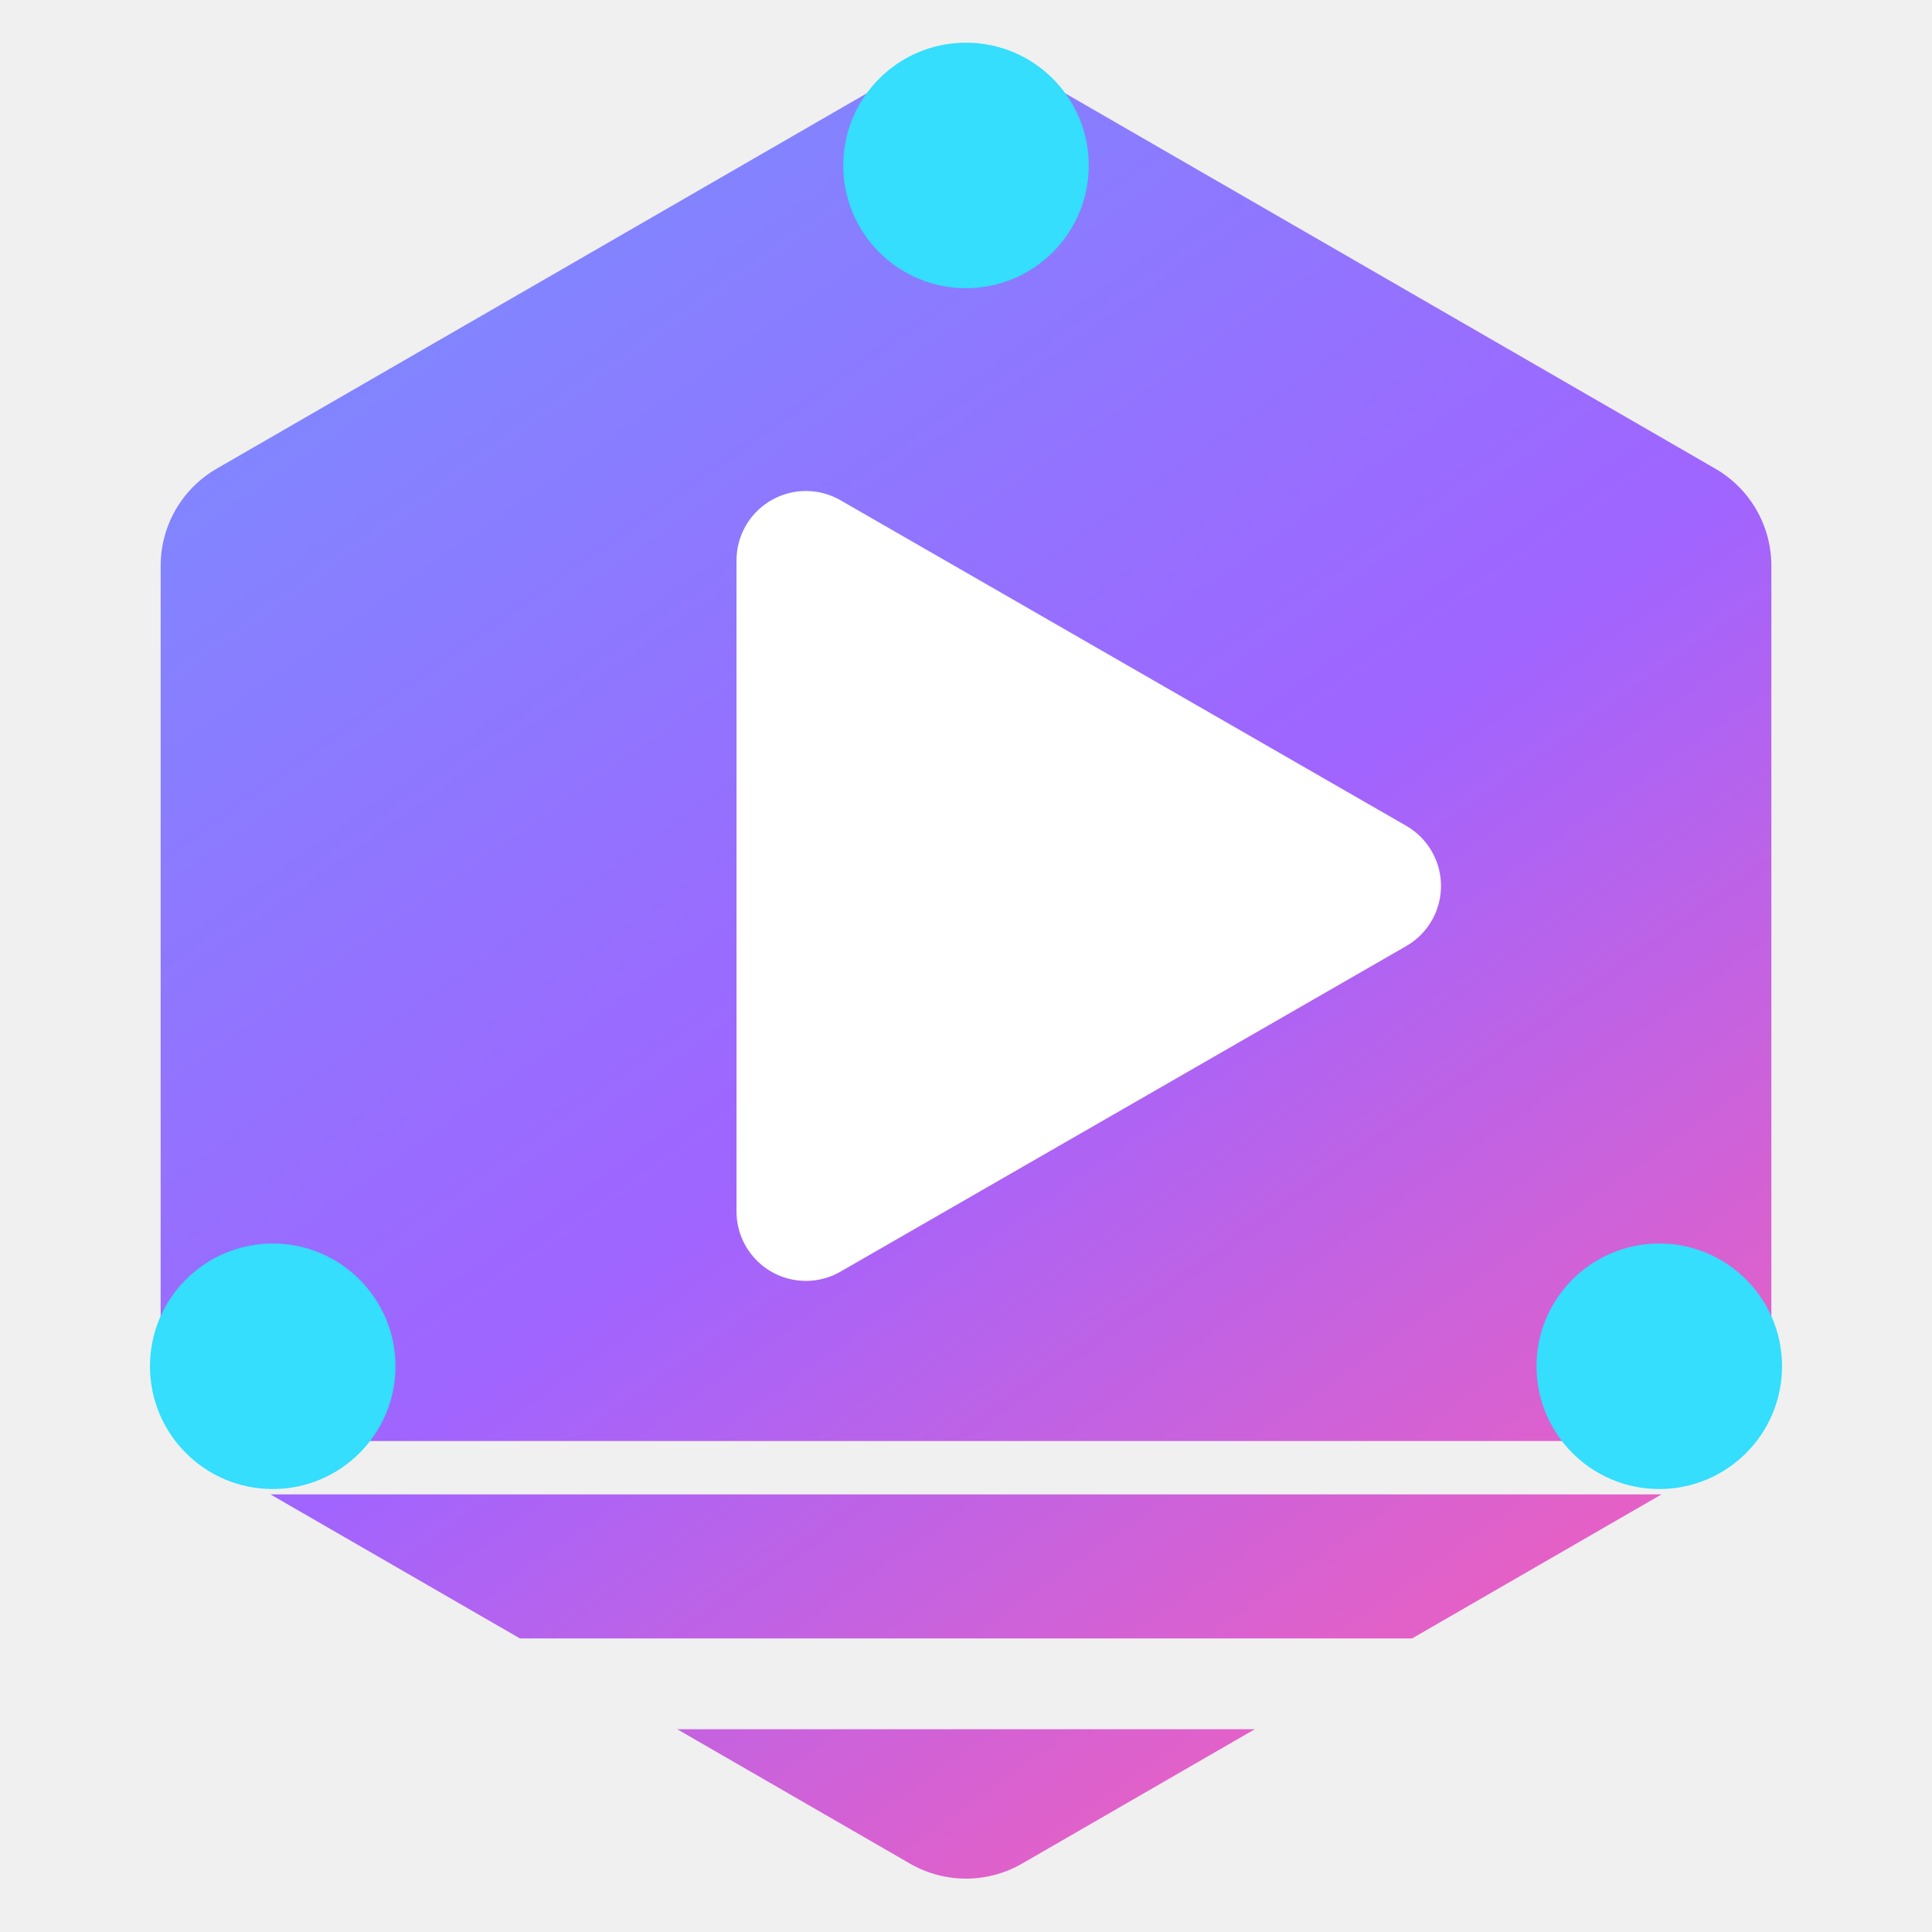
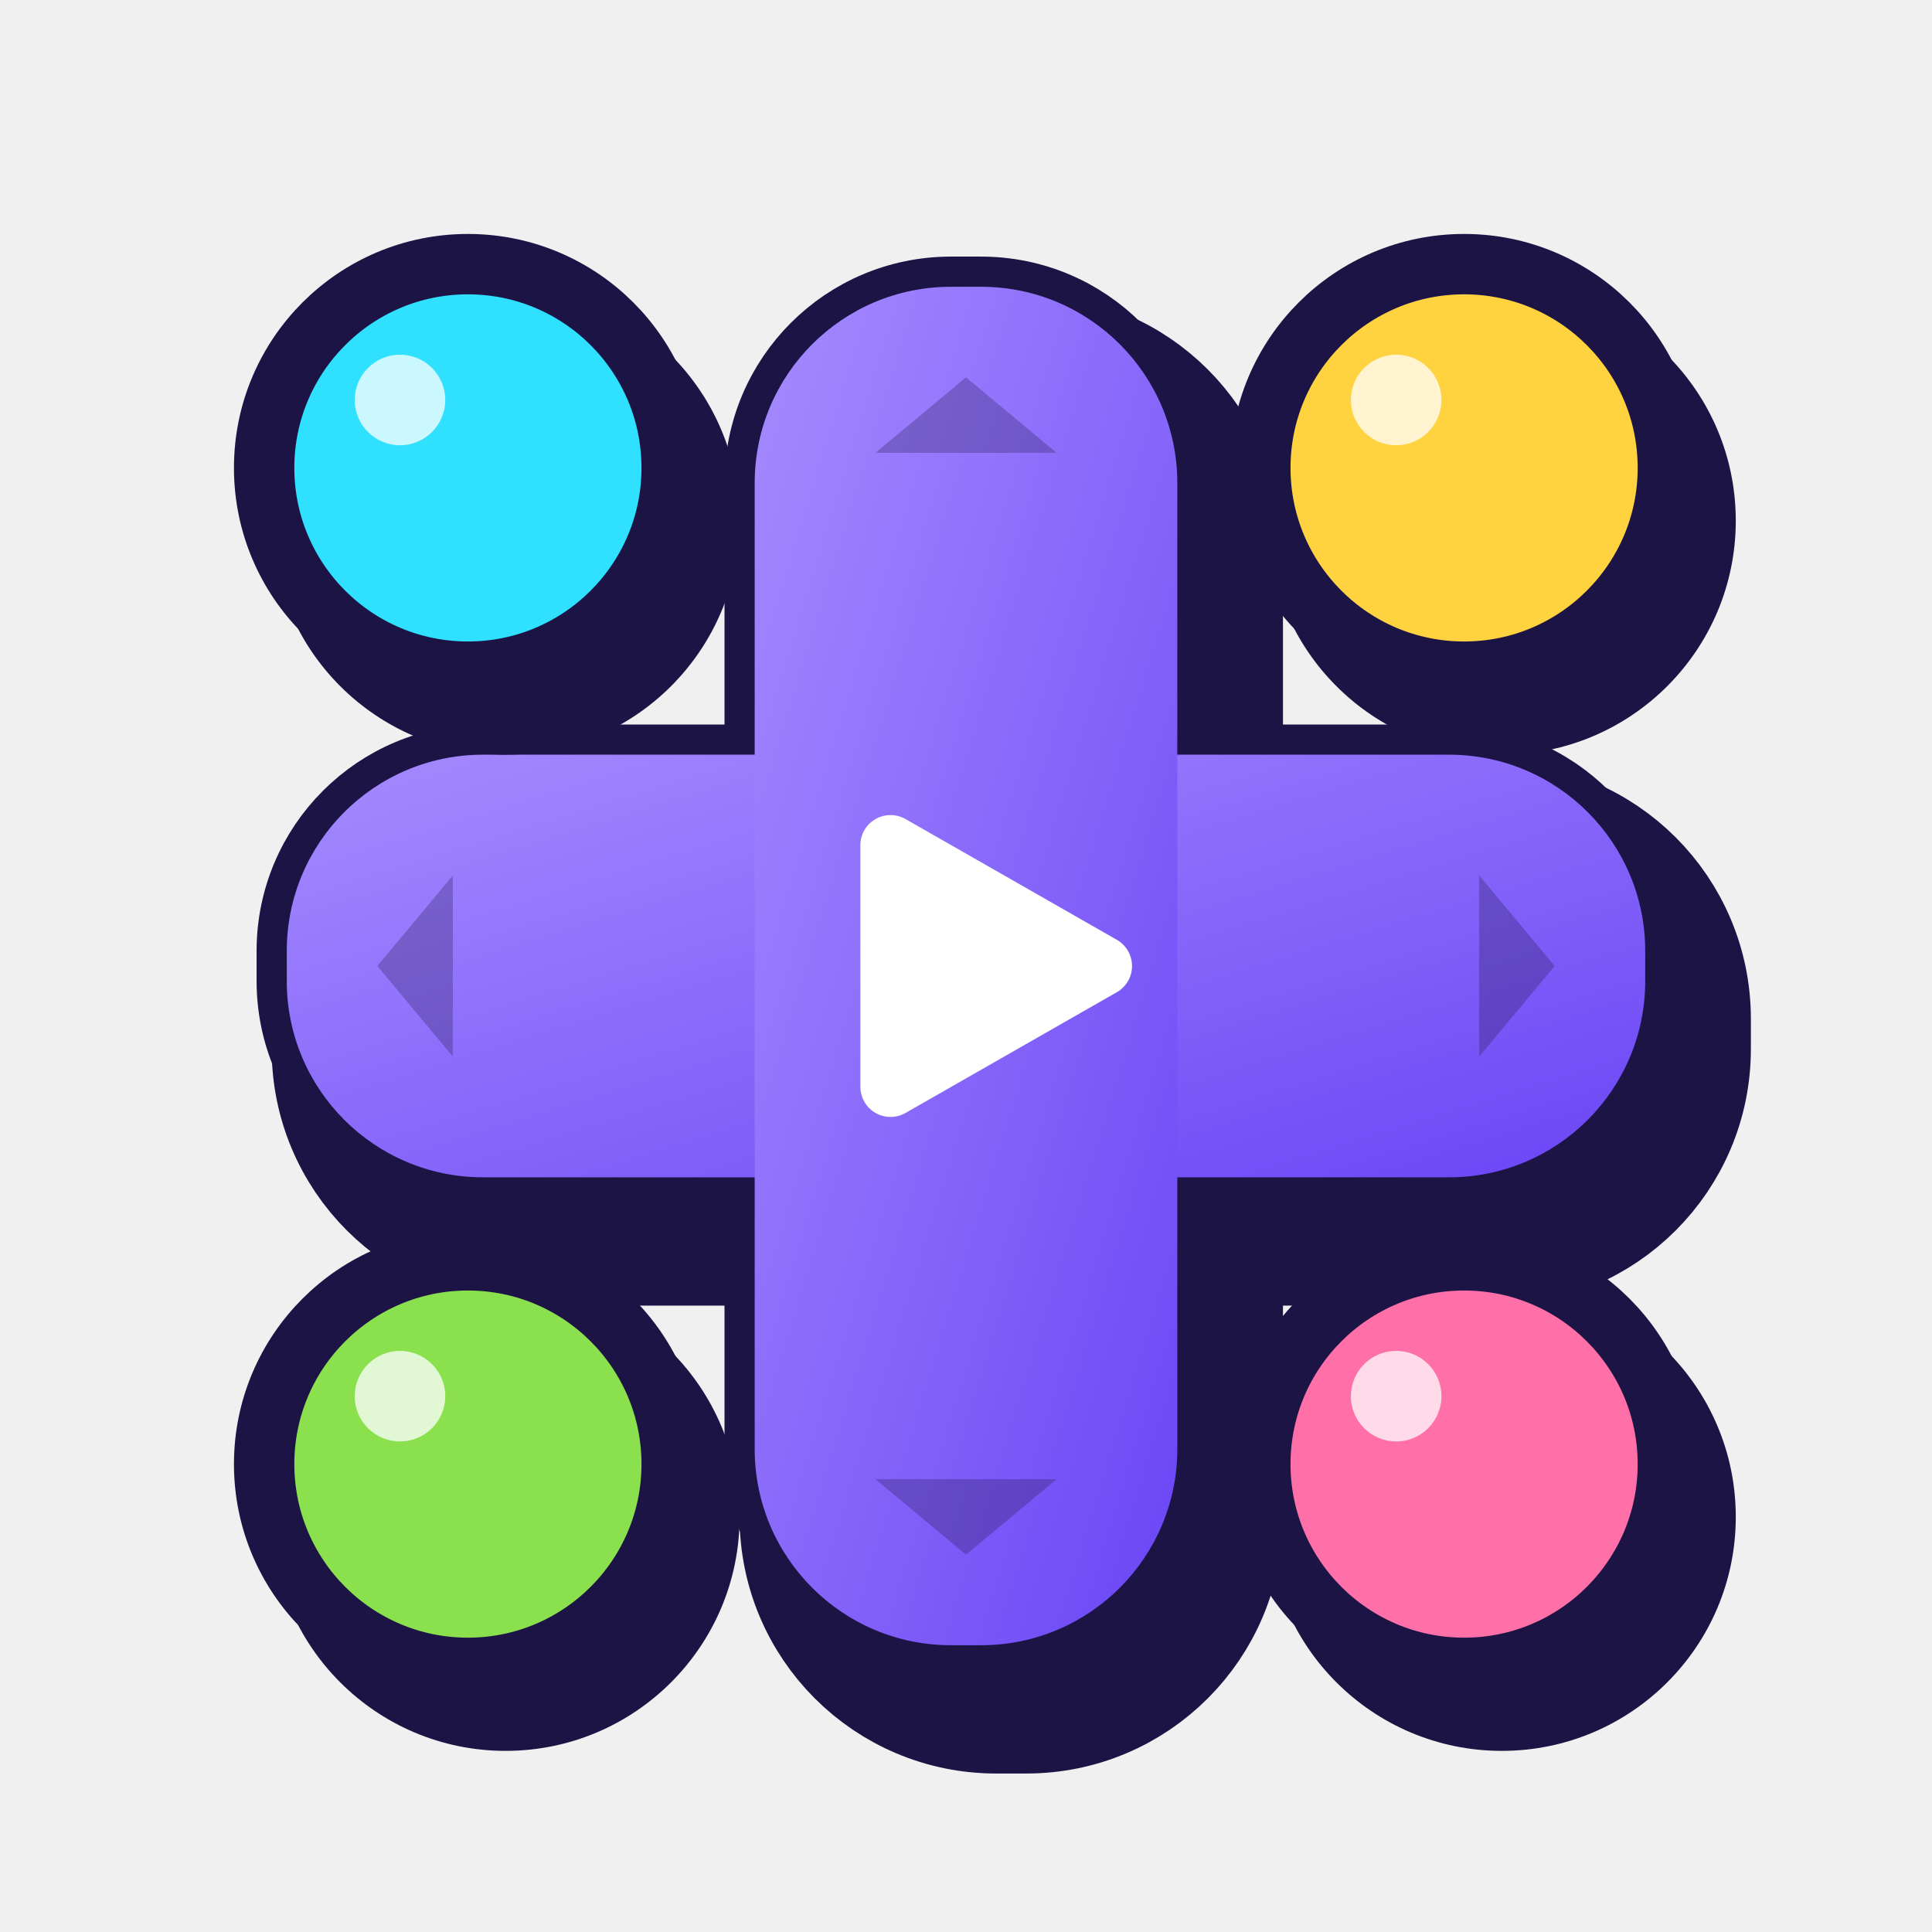
- <svg xmlns="http://www.w3.org/2000/svg" viewBox="150 150 724 724">
+ <svg xmlns="http://www.w3.org/2000/svg" viewBox="0 0 256 256">
  <defs>
-     <linearGradient id="bg" x1="0" y1="0" x2="1" y2="1">
-       <stop offset="0" stop-color="#2b2670" />
-       <stop offset=".5" stop-color="#16163a" />
-       <stop offset="1" stop-color="#0b0c1b" />
+     <linearGradient id="mg" x1="0" y1="0" x2="1" y2="1">
+       <stop offset="0" stop-color="#a58bff" />
+       <stop offset="1" stop-color="#6a45f5" />
    </linearGradient>
-     <linearGradient id="g" x1="0" y1="0" x2="1" y2="1">
-       <stop offset="0" stop-color="#7c8bff" />
-       <stop offset=".5" stop-color="#a064ff" />
-       <stop offset="1" stop-color="#ff5fb0" />
-     </linearGradient>
-     <linearGradient id="gp" gradientUnits="userSpaceOnUse" x1="300" y1="200" x2="760" y2="850">
-       <stop offset="0" stop-color="#7c8bff" />
-       <stop offset=".5" stop-color="#a064ff" />
-       <stop offset="1" stop-color="#ff5fb0" />
-     </linearGradient>
-     <linearGradient id="sh" x1="0" y1="0" x2="0" y2="1">
-       <stop offset="0" stop-color="#fff" stop-opacity=".20" />
-       <stop offset=".5" stop-color="#fff" stop-opacity="0" />
-     </linearGradient>
-     <radialGradient id="glow" cx=".5" cy=".5" r=".5">
-       <stop offset="0" stop-color="#8a6bff" stop-opacity=".55" />
-       <stop offset="1" stop-color="#8a6bff" stop-opacity="0" />
-     </radialGradient>
  </defs>
-   <g transform="translate(0 0)">
-     <mask id="m">
-       <rect width="1024" height="1024" fill="#fff" />
-       <rect x="0" y="690" width="1024" height="20" fill="#000" />
-       <rect x="0" y="764" width="1024" height="34" fill="#000" />
-     </mask>
-     <g mask="url(#m)">
-       <path d="M512.0 212.0L771.8 362.0L771.8 662.0L512.0 812.0L252.2 662.0L252.2 362.0Z" fill="url(#gp)" stroke="url(#gp)" stroke-width="84" stroke-linejoin="round" />
-     </g>
-     <path d="M452 360L664 482L452 604Z" fill="#fff" stroke="#fff" stroke-width="52" stroke-linejoin="round" />
-     <circle cx="512.0" cy="212.0" r="46" fill="#34defc" stroke="#ffffff00" stroke-width="14" />
-     <circle cx="771.8" cy="662.0" r="46" fill="#34defc" stroke="#ffffff00" stroke-width="14" />
-     <circle cx="252.2" cy="662.0" r="46" fill="#34defc" stroke="#ffffff00" stroke-width="14" />
+   <g fill="#1d1446" stroke="#1d1446" stroke-width="16" stroke-linejoin="round" transform="translate(6 9)">
+     <rect x="38" y="100" width="180" height="56" rx="26" />
+     <rect x="100" y="38" width="56" height="180" rx="26" />
  </g>
+   <g fill="#1d1446" stroke="#1d1446" stroke-width="8" stroke-linejoin="round">
+     <rect x="38" y="100" width="180" height="56" rx="26" />
+     <rect x="100" y="38" width="56" height="180" rx="26" />
+   </g>
+   <g fill="url(#mg)">
+     <rect x="38" y="100" width="180" height="56" rx="26" />
+     <rect x="100" y="38" width="56" height="180" rx="26" />
+   </g>
+   <g fill="#1d1446" opacity=".28">
+     <path d="M116 60L128 50L140 60Z" />
+     <path d="M116 196L128 206L140 196Z" />
+     <path d="M60 116L50 128L60 140Z" />
+     <path d="M196 116L206 128L196 140Z" />
+   </g>
+   <path d="M118 112L146 128L118 144Z" fill="#fff" stroke="#fff" stroke-width="8" stroke-linejoin="round" />
+   <circle cx="67" cy="69" r="31.0" fill="#1d1446" />
+   <circle cx="62" cy="62" r="27" fill="#2fe0ff" stroke="#1d1446" stroke-width="8" />
+   <circle cx="53" cy="53" r="6" fill="#fff" opacity=".75" />
+   <circle cx="199" cy="69" r="31.0" fill="#1d1446" />
+   <circle cx="194" cy="62" r="27" fill="#ffd23f" stroke="#1d1446" stroke-width="8" />
+   <circle cx="185" cy="53" r="6" fill="#fff" opacity=".75" />
+   <circle cx="199" cy="201" r="31.0" fill="#1d1446" />
+   <circle cx="194" cy="194" r="27" fill="#ff6fa8" stroke="#1d1446" stroke-width="8" />
+   <circle cx="185" cy="185" r="6" fill="#fff" opacity=".75" />
+   <circle cx="67" cy="201" r="31.0" fill="#1d1446" />
+   <circle cx="62" cy="194" r="27" fill="#8be04e" stroke="#1d1446" stroke-width="8" />
+   <circle cx="53" cy="185" r="6" fill="#fff" opacity=".75" />
</svg>
